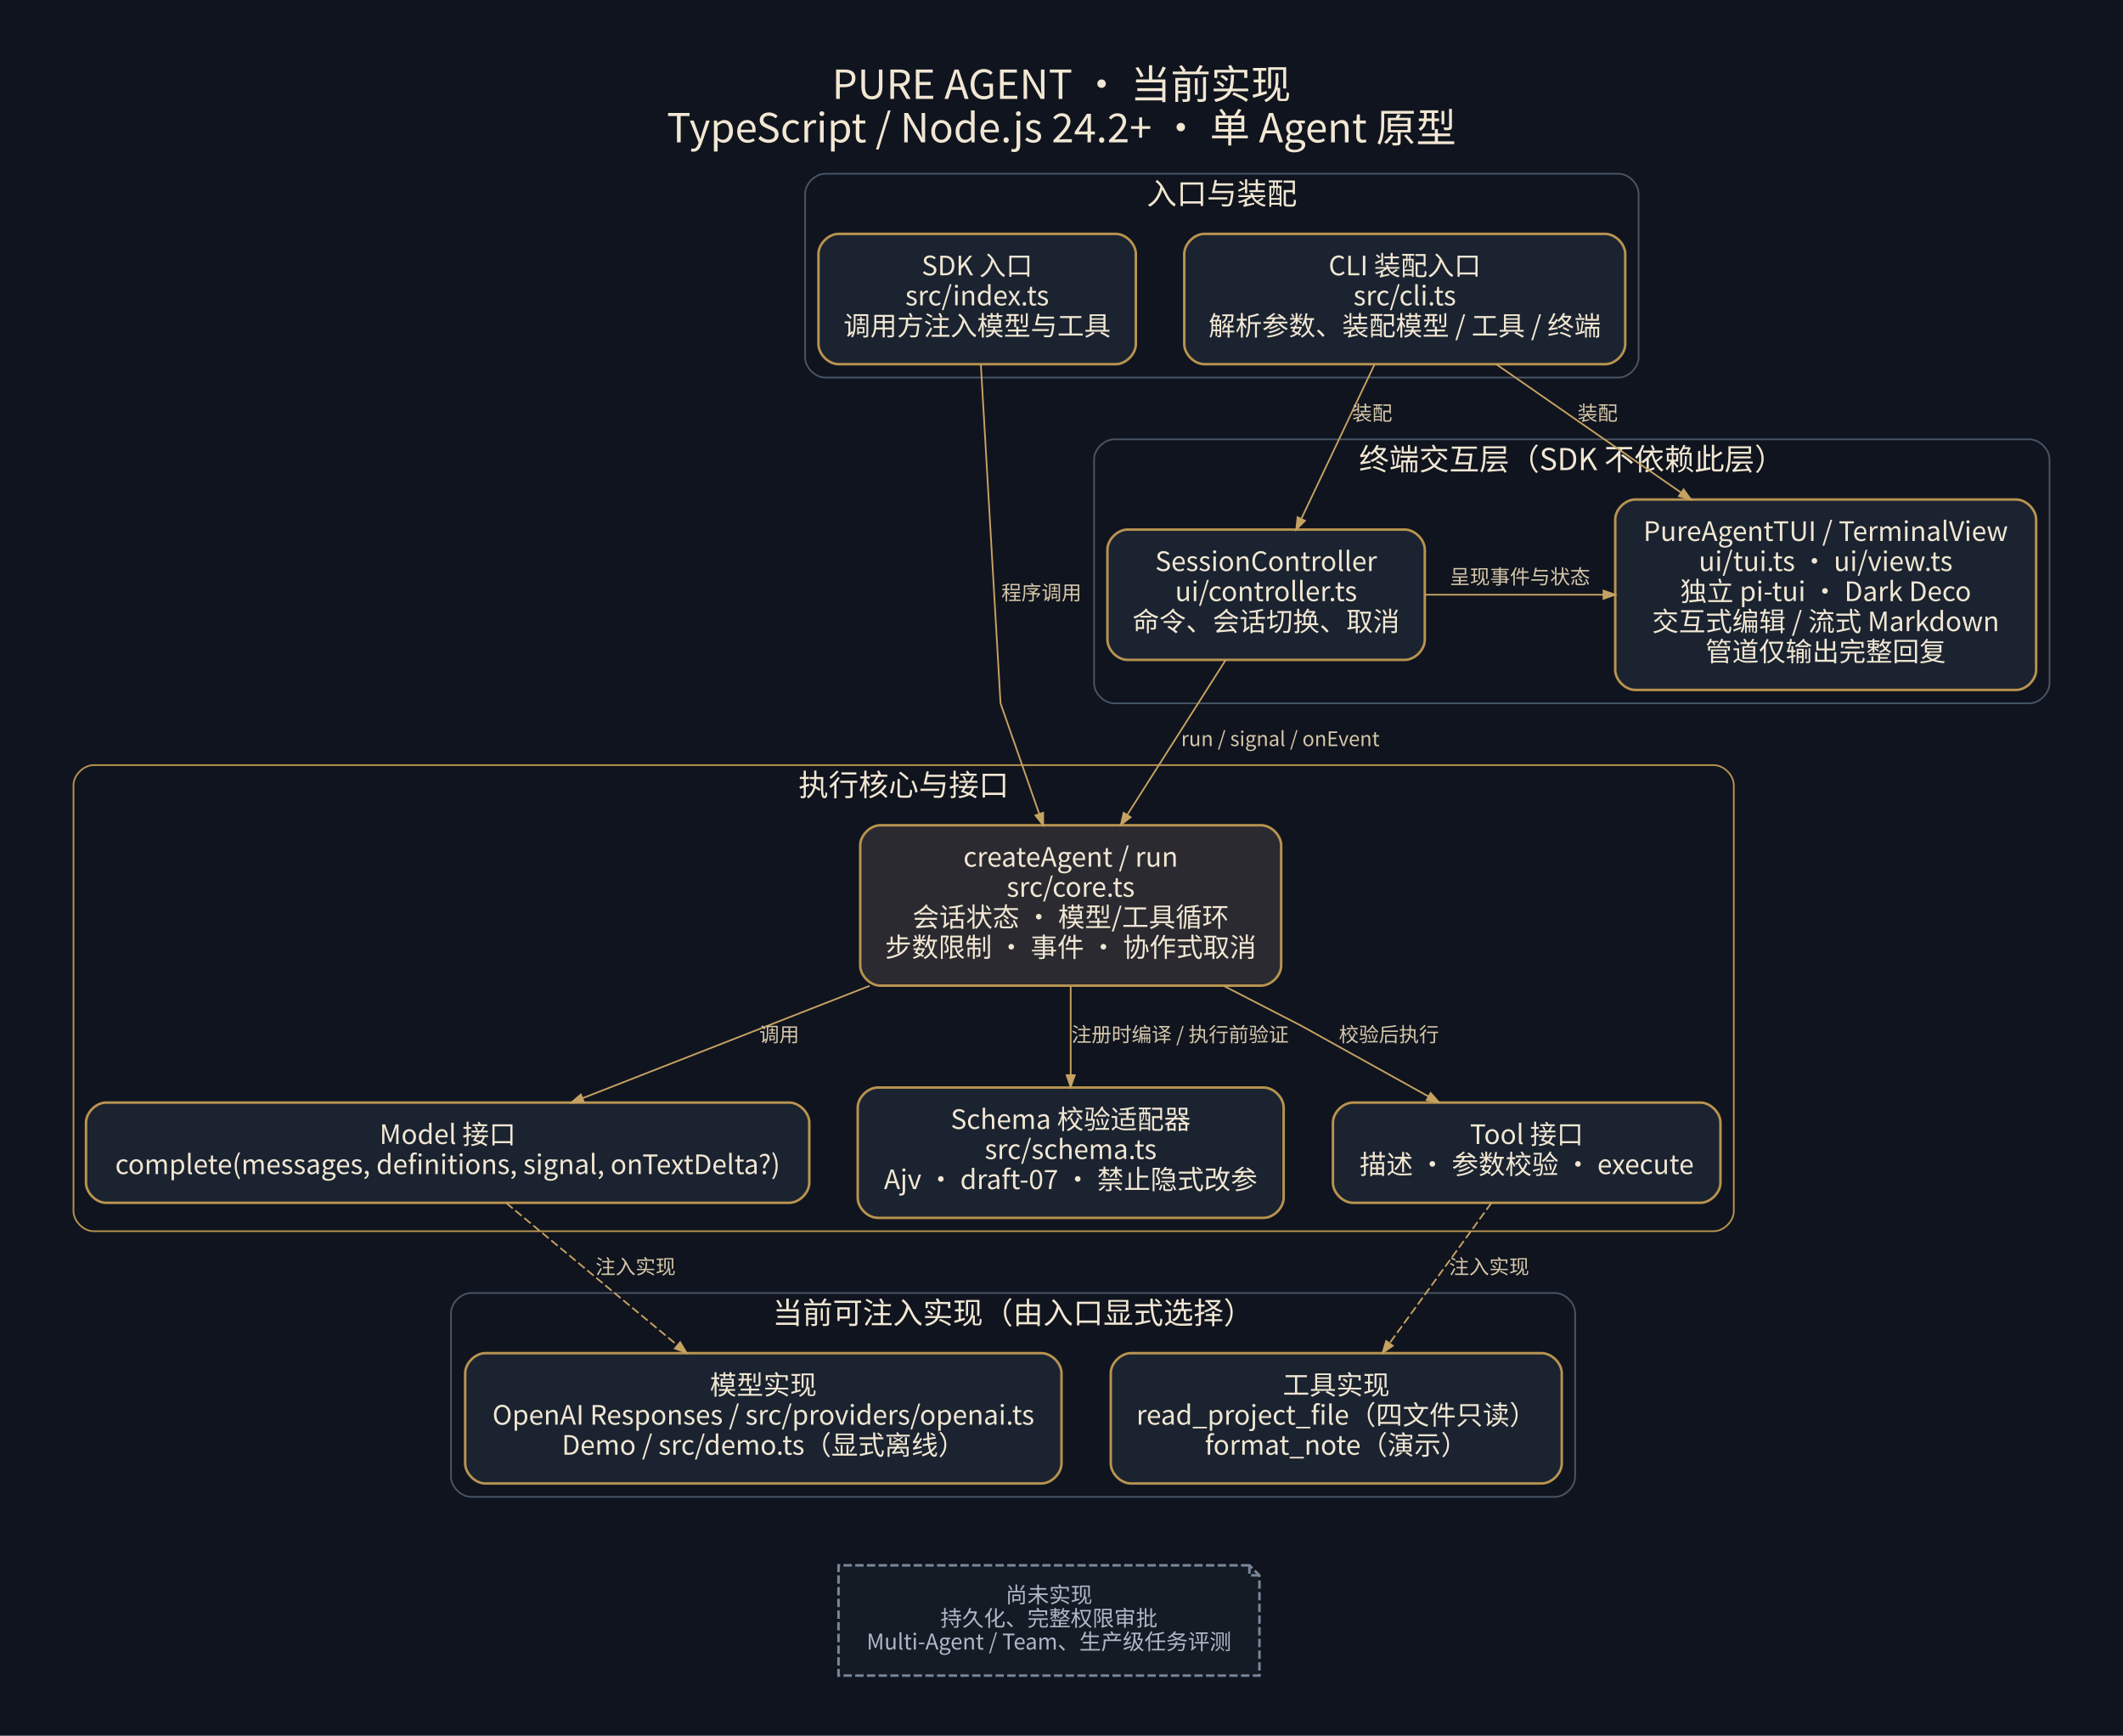
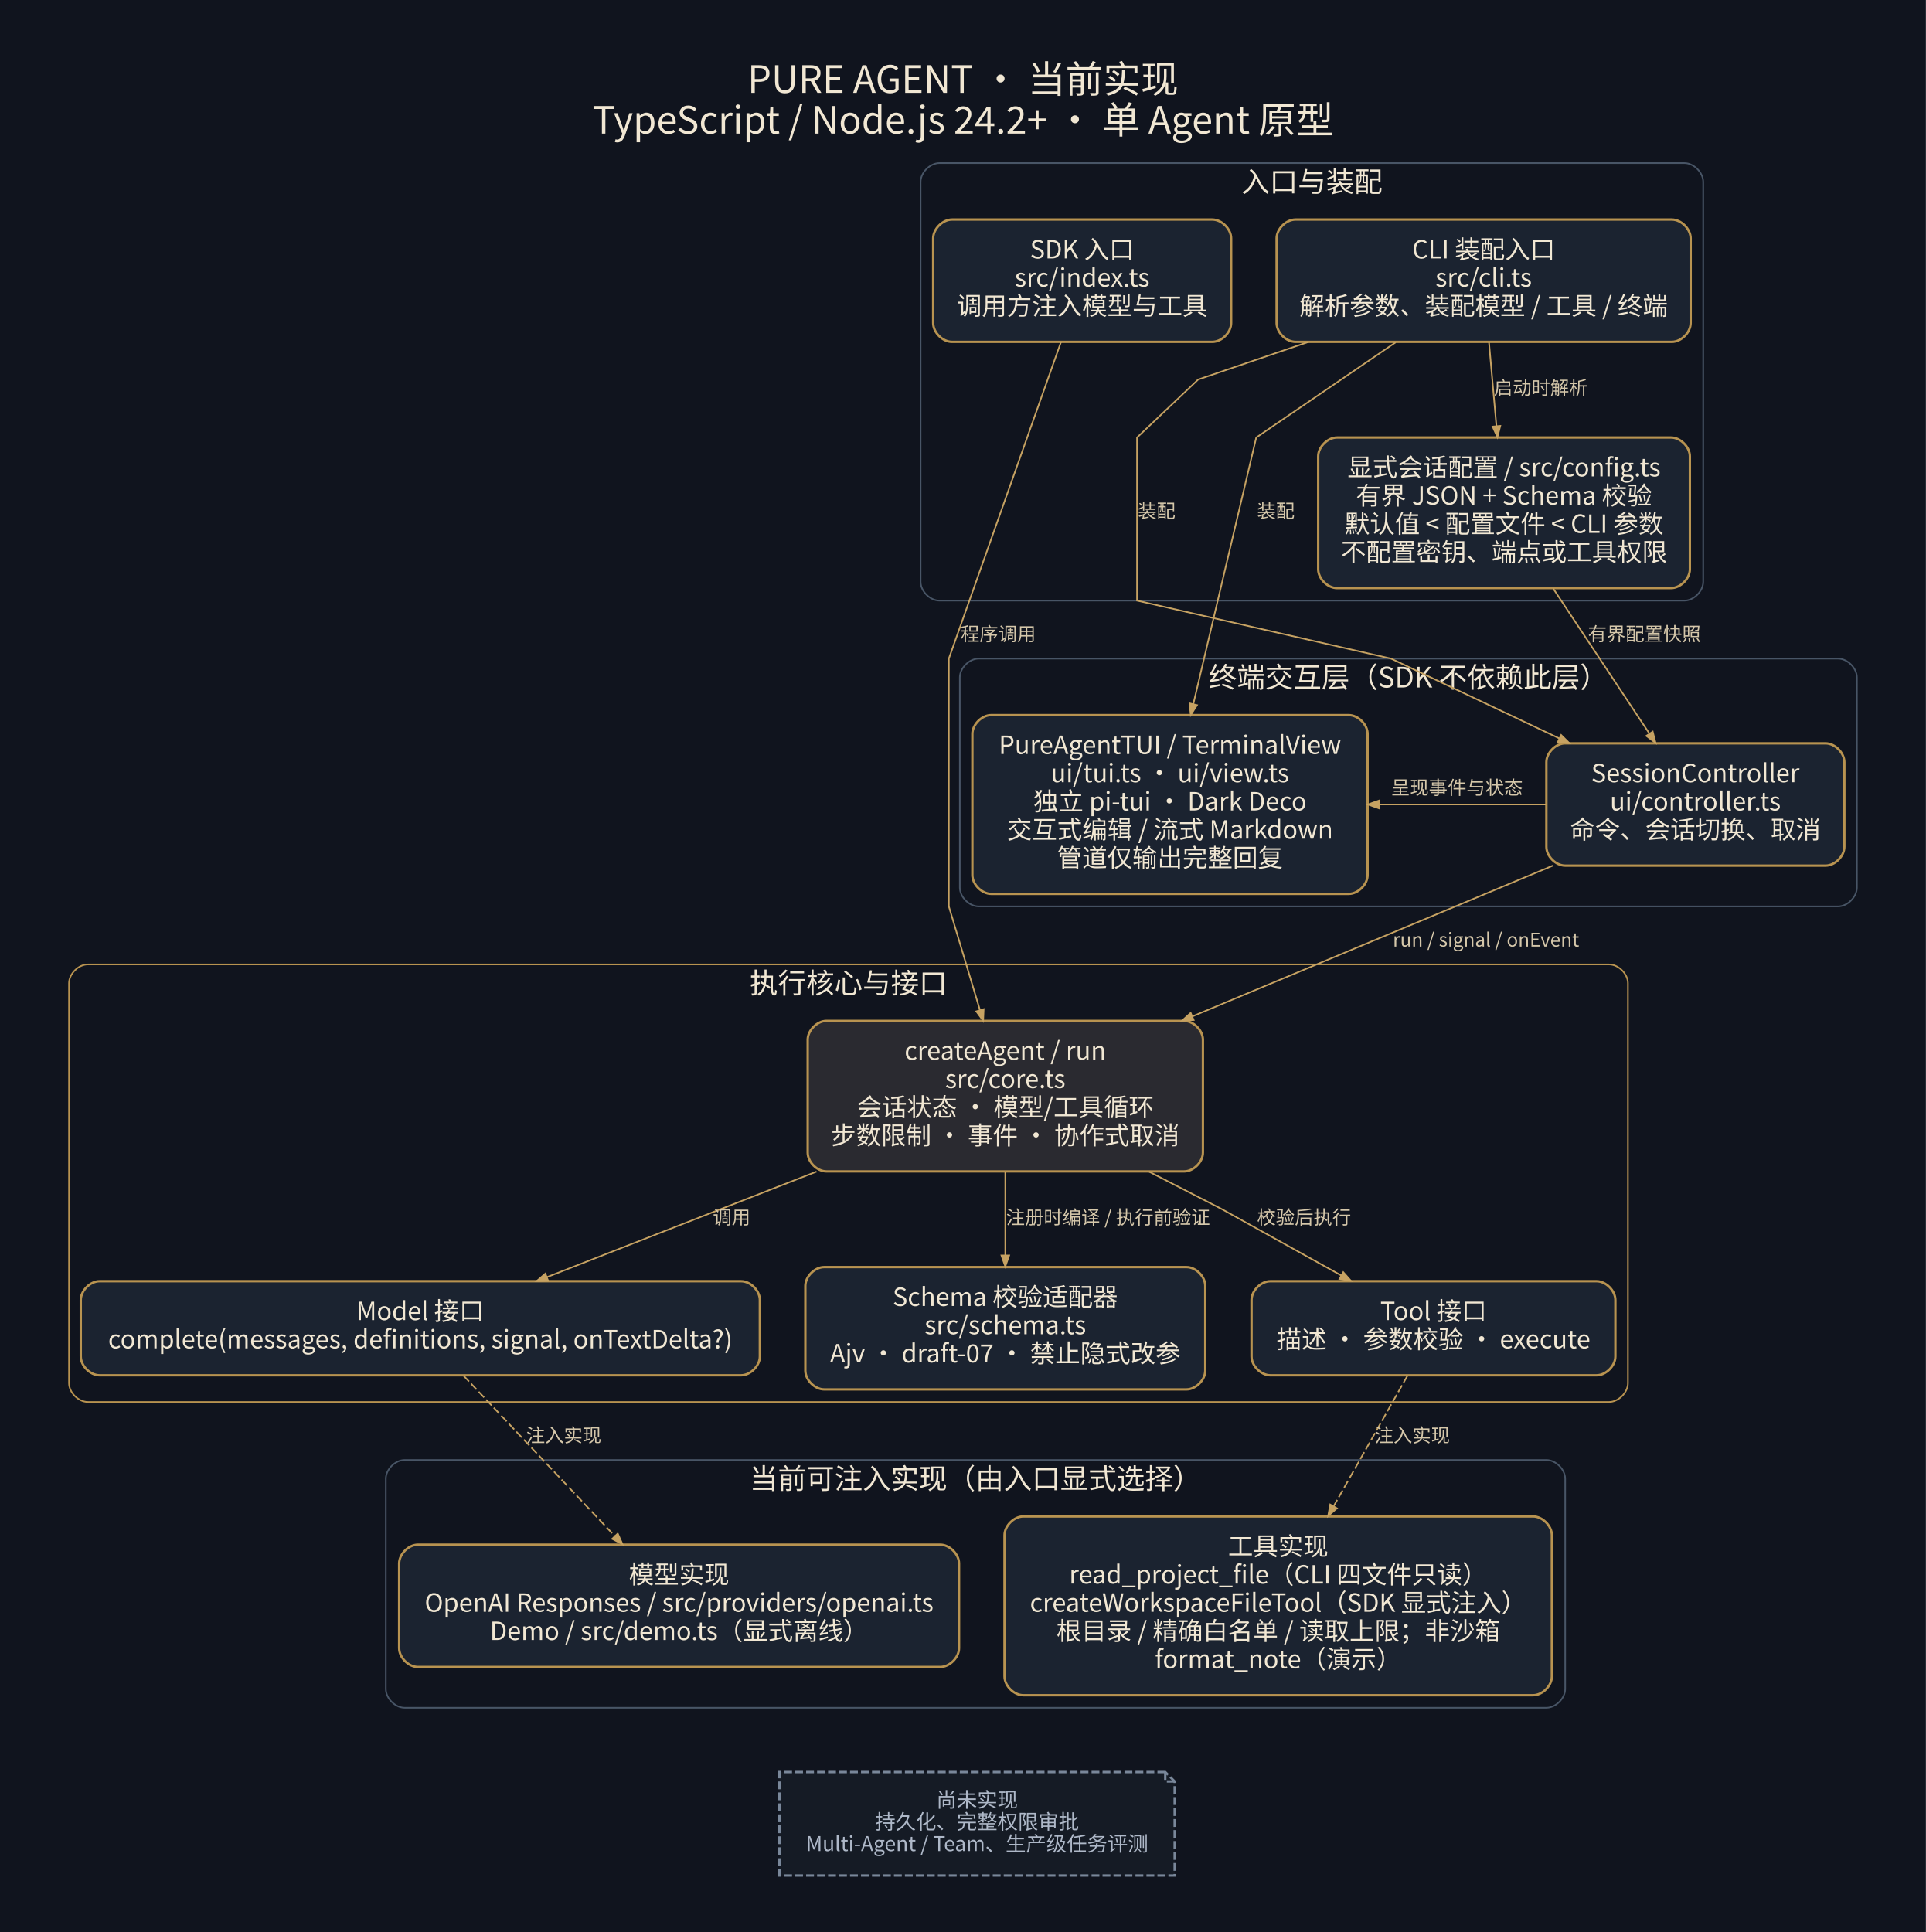
- <svg xmlns="http://www.w3.org/2000/svg" width="1271pt" height="1039pt" viewBox="0.00 0.00 1271.00 1039.00">
-   <g id="graph0" class="graph" transform="scale(1 1) rotate(0) translate(36 1003)">
-     <polygon fill="#10141e" stroke="transparent" points="-36,36 -36,-1003 1235,-1003 1235,36 -36,36" />
-     <text text-anchor="middle" x="599.5" y="-943.8" font-family="Noto Sans CJK SC" font-size="24.00" fill="#f1e7d3">PURE AGENT · 当前实现</text>
-     <text text-anchor="middle" x="599.5" y="-917.8" font-family="Noto Sans CJK SC" font-size="24.00" fill="#f1e7d3">TypeScript / Node.js 24.2+ · 单 Agent 原型</text>
+ <svg xmlns="http://www.w3.org/2000/svg" width="1228pt" height="1232pt" viewBox="0.00 0.00 1228.00 1232.00">
+   <g id="graph0" class="graph" transform="scale(1 1) rotate(0) translate(36 1196)">
+     <polygon fill="#10141e" stroke="transparent" points="-36,36 -36,-1196 1192,-1196 1192,36 -36,36" />
+     <text text-anchor="middle" x="578" y="-1136.8" font-family="Noto Sans CJK SC" font-size="24.00" fill="#f1e7d3">PURE AGENT · 当前实现</text>
+     <text text-anchor="middle" x="578" y="-1110.8" font-family="Noto Sans CJK SC" font-size="24.00" fill="#f1e7d3">TypeScript / Node.js 24.2+ · 单 Agent 原型</text>
    <g id="clust1" class="cluster">
-       <path fill="#10141e" stroke="#485566" d="M458,-777C458,-777 933,-777 933,-777 939,-777 945,-783 945,-789 945,-789 945,-887 945,-887 945,-893 939,-899 933,-899 933,-899 458,-899 458,-899 452,-899 446,-893 446,-887 446,-887 446,-789 446,-789 446,-783 452,-777 458,-777" />
-       <text text-anchor="middle" x="695.5" y="-880.6" font-family="Noto Sans CJK SC" font-size="18.00" fill="#f1e7d3">入口与装配</text>
+       <path fill="#10141e" stroke="#485566" d="M563,-813C563,-813 1038,-813 1038,-813 1044,-813 1050,-819 1050,-825 1050,-825 1050,-1080 1050,-1080 1050,-1086 1044,-1092 1038,-1092 1038,-1092 563,-1092 563,-1092 557,-1092 551,-1086 551,-1080 551,-1080 551,-825 551,-825 551,-819 557,-813 563,-813" />
+       <text text-anchor="middle" x="800.5" y="-1073.6" font-family="Noto Sans CJK SC" font-size="18.00" fill="#f1e7d3">入口与装配</text>
    </g>
    <g id="clust3" class="cluster">
-       <path fill="#10141e" stroke="#485566" d="M631,-582C631,-582 1179,-582 1179,-582 1185,-582 1191,-588 1191,-594 1191,-594 1191,-728 1191,-728 1191,-734 1185,-740 1179,-740 1179,-740 631,-740 631,-740 625,-740 619,-734 619,-728 619,-728 619,-594 619,-594 619,-588 625,-582 631,-582" />
-       <text text-anchor="middle" x="905" y="-721.6" font-family="Noto Sans CJK SC" font-size="18.00" fill="#f1e7d3">终端交互层（SDK 不依赖此层）</text>
+       <path fill="#10141e" stroke="#485566" d="M588,-618C588,-618 1136,-618 1136,-618 1142,-618 1148,-624 1148,-630 1148,-630 1148,-764 1148,-764 1148,-770 1142,-776 1136,-776 1136,-776 588,-776 588,-776 582,-776 576,-770 576,-764 576,-764 576,-630 576,-630 576,-624 582,-618 588,-618" />
+       <text text-anchor="middle" x="862" y="-757.6" font-family="Noto Sans CJK SC" font-size="18.00" fill="#f1e7d3">终端交互层（SDK 不依赖此层）</text>
    </g>
    <g id="clust5" class="cluster">
-       <path fill="#10141e" stroke="#b89350" d="M20,-266C20,-266 990,-266 990,-266 996,-266 1002,-272 1002,-278 1002,-278 1002,-533 1002,-533 1002,-539 996,-545 990,-545 990,-545 20,-545 20,-545 14,-545 8,-539 8,-533 8,-533 8,-278 8,-278 8,-272 14,-266 20,-266" />
-       <text text-anchor="middle" x="505" y="-526.6" font-family="Noto Sans CJK SC" font-size="18.00" fill="#f1e7d3">执行核心与接口</text>
+       <path fill="#10141e" stroke="#b89350" d="M20,-302C20,-302 990,-302 990,-302 996,-302 1002,-308 1002,-314 1002,-314 1002,-569 1002,-569 1002,-575 996,-581 990,-581 990,-581 20,-581 20,-581 14,-581 8,-575 8,-569 8,-569 8,-314 8,-314 8,-308 14,-302 20,-302" />
+       <text text-anchor="middle" x="505" y="-562.6" font-family="Noto Sans CJK SC" font-size="18.00" fill="#f1e7d3">执行核心与接口</text>
    </g>
    <g id="clust7" class="cluster">
-       <path fill="#10141e" stroke="#485566" d="M246,-107C246,-107 895,-107 895,-107 901,-107 907,-113 907,-119 907,-119 907,-217 907,-217 907,-223 901,-229 895,-229 895,-229 246,-229 246,-229 240,-229 234,-223 234,-217 234,-217 234,-119 234,-119 234,-113 240,-107 246,-107" />
-       <text text-anchor="middle" x="570.5" y="-210.6" font-family="Noto Sans CJK SC" font-size="18.00" fill="#f1e7d3">当前可注入实现（由入口显式选择）</text>
+       <path fill="#10141e" stroke="#485566" d="M222,-107C222,-107 950,-107 950,-107 956,-107 962,-113 962,-119 962,-119 962,-253 962,-253 962,-259 956,-265 950,-265 950,-265 222,-265 222,-265 216,-265 210,-259 210,-253 210,-253 210,-119 210,-119 210,-113 216,-107 222,-107" />
+       <text text-anchor="middle" x="586" y="-246.6" font-family="Noto Sans CJK SC" font-size="18.00" fill="#f1e7d3">当前可注入实现（由入口显式选择）</text>
    </g>
    <g id="node1" class="node">
-       <path fill="#1b2330" stroke="#b89350" stroke-width="1.5" d="M632,-863C632,-863 466,-863 466,-863 460,-863 454,-857 454,-851 454,-851 454,-797 454,-797 454,-791 460,-785 466,-785 466,-785 632,-785 632,-785 638,-785 644,-791 644,-797 644,-797 644,-851 644,-851 644,-857 638,-863 632,-863" />
-       <text text-anchor="middle" x="549" y="-838.2" font-family="Noto Sans CJK SC" font-size="16.00" fill="#f1e7d3">SDK 入口</text>
-       <text text-anchor="middle" x="549" y="-820.2" font-family="Noto Sans CJK SC" font-size="16.00" fill="#f1e7d3">src/index.ts</text>
-       <text text-anchor="middle" x="549" y="-802.2" font-family="Noto Sans CJK SC" font-size="16.00" fill="#f1e7d3">调用方注入模型与工具</text>
+       <path fill="#1b2330" stroke="#b89350" stroke-width="1.5" d="M737,-1056C737,-1056 571,-1056 571,-1056 565,-1056 559,-1050 559,-1044 559,-1044 559,-990 559,-990 559,-984 565,-978 571,-978 571,-978 737,-978 737,-978 743,-978 749,-984 749,-990 749,-990 749,-1044 749,-1044 749,-1050 743,-1056 737,-1056" />
+       <text text-anchor="middle" x="654" y="-1031.2" font-family="Noto Sans CJK SC" font-size="16.00" fill="#f1e7d3">SDK 入口</text>
+       <text text-anchor="middle" x="654" y="-1013.2" font-family="Noto Sans CJK SC" font-size="16.00" fill="#f1e7d3">src/index.ts</text>
+       <text text-anchor="middle" x="654" y="-995.2" font-family="Noto Sans CJK SC" font-size="16.00" fill="#f1e7d3">调用方注入模型与工具</text>
+     </g>
+     <g id="node6" class="node">
+       <path fill="#2a2a30" stroke="#b89350" stroke-width="1.5" d="M719,-545C719,-545 491,-545 491,-545 485,-545 479,-539 479,-533 479,-533 479,-461 479,-461 479,-455 485,-449 491,-449 491,-449 719,-449 719,-449 725,-449 731,-455 731,-461 731,-461 731,-533 731,-533 731,-539 725,-545 719,-545" />
+       <text text-anchor="middle" x="605" y="-520.2" font-family="Noto Sans CJK SC" font-size="16.00" fill="#f1e7d3">createAgent / run</text>
+       <text text-anchor="middle" x="605" y="-502.2" font-family="Noto Sans CJK SC" font-size="16.00" fill="#f1e7d3">src/core.ts</text>
+       <text text-anchor="middle" x="605" y="-484.2" font-family="Noto Sans CJK SC" font-size="16.00" fill="#f1e7d3">会话状态 · 模型/工具循环</text>
+       <text text-anchor="middle" x="605" y="-466.2" font-family="Noto Sans CJK SC" font-size="16.00" fill="#f1e7d3">步数限制 · 事件 · 协作式取消</text>
+     </g>
+     <g id="edge1" class="edge">
+       <path fill="none" stroke="#c6a262" d="M640.53,-977.97C616.56,-910.3 569,-776 569,-776 569,-776 569,-618 569,-618 569,-618 579.28,-583.75 588.85,-551.84" />
+       <polygon fill="#c6a262" stroke="#c6a262" points="591.21,-552.49 590.88,-545.08 586.52,-551.08 591.21,-552.49" />
+       <text text-anchor="middle" x="600.5" y="-787.4" font-family="Noto Sans CJK SC" font-size="12.00" fill="#d5c7aa">程序调用</text>
+     </g>
+     <g id="node2" class="node">
+       <path fill="#1b2330" stroke="#b89350" stroke-width="1.5" d="M1030,-1056C1030,-1056 790,-1056 790,-1056 784,-1056 778,-1050 778,-1044 778,-1044 778,-990 778,-990 778,-984 784,-978 790,-978 790,-978 1030,-978 1030,-978 1036,-978 1042,-984 1042,-990 1042,-990 1042,-1044 1042,-1044 1042,-1050 1036,-1056 1030,-1056" />
+       <text text-anchor="middle" x="910" y="-1031.2" font-family="Noto Sans CJK SC" font-size="16.00" fill="#f1e7d3">CLI 装配入口</text>
+       <text text-anchor="middle" x="910" y="-1013.2" font-family="Noto Sans CJK SC" font-size="16.00" fill="#f1e7d3">src/cli.ts</text>
+       <text text-anchor="middle" x="910" y="-995.2" font-family="Noto Sans CJK SC" font-size="16.00" fill="#f1e7d3">解析参数、装配模型 / 工具 / 终端</text>
+     </g>
+     <g id="node3" class="node">
+       <path fill="#1b2330" stroke="#b89350" stroke-width="1.5" d="M1029.5,-917C1029.5,-917 816.5,-917 816.5,-917 810.5,-917 804.5,-911 804.5,-905 804.5,-905 804.5,-833 804.5,-833 804.5,-827 810.5,-821 816.5,-821 816.5,-821 1029.5,-821 1029.5,-821 1035.5,-821 1041.5,-827 1041.5,-833 1041.5,-833 1041.5,-905 1041.5,-905 1041.5,-911 1035.5,-917 1029.5,-917" />
+       <text text-anchor="middle" x="923" y="-892.2" font-family="Noto Sans CJK SC" font-size="16.00" fill="#f1e7d3">显式会话配置 / src/config.ts</text>
+       <text text-anchor="middle" x="923" y="-874.2" font-family="Noto Sans CJK SC" font-size="16.00" fill="#f1e7d3">有界 JSON + Schema 校验</text>
+       <text text-anchor="middle" x="923" y="-856.2" font-family="Noto Sans CJK SC" font-size="16.00" fill="#f1e7d3">默认值 &lt; 配置文件 &lt; CLI 参数</text>
+       <text text-anchor="middle" x="923" y="-838.2" font-family="Noto Sans CJK SC" font-size="16.00" fill="#f1e7d3">不配置密钥、端点或工具权限</text>
+     </g>
+     <g id="edge2" class="edge">
+       <path fill="none" stroke="#c6a262" d="M913.42,-977.64C914.87,-961.31 916.59,-941.96 918.17,-924.2" />
+       <polygon fill="#c6a262" stroke="#c6a262" points="920.61,-924.42 918.79,-917.23 915.73,-923.98 920.61,-924.42" />
+       <text text-anchor="middle" x="946.5" y="-944.4" font-family="Noto Sans CJK SC" font-size="12.00" fill="#d5c7aa">启动时解析</text>
+     </g>
+     <g id="node4" class="node">
+       <path fill="#1b2330" stroke="#b89350" stroke-width="1.5" d="M1128,-722C1128,-722 962,-722 962,-722 956,-722 950,-716 950,-710 950,-710 950,-656 950,-656 950,-650 956,-644 962,-644 962,-644 1128,-644 1128,-644 1134,-644 1140,-650 1140,-656 1140,-656 1140,-710 1140,-710 1140,-716 1134,-722 1128,-722" />
+       <text text-anchor="middle" x="1045" y="-697.2" font-family="Noto Sans CJK SC" font-size="16.00" fill="#f1e7d3">SessionController</text>
+       <text text-anchor="middle" x="1045" y="-679.2" font-family="Noto Sans CJK SC" font-size="16.00" fill="#f1e7d3">ui/controller.ts</text>
+       <text text-anchor="middle" x="1045" y="-661.2" font-family="Noto Sans CJK SC" font-size="16.00" fill="#f1e7d3">命令、会话切换、取消</text>
+     </g>
+     <g id="edge4" class="edge">
+       <path fill="none" stroke="#c6a262" d="M798.37,-977.97C760.69,-965.14 728,-954 728,-954 728,-954 689,-917 689,-917 689,-917 689,-813 689,-813 689,-813 851,-776 851,-776 851,-776 906.47,-749.69 958.09,-725.21" />
+       <polygon fill="#c6a262" stroke="#c6a262" points="959.42,-727.3 964.69,-722.08 957.32,-722.87 959.42,-727.3" />
+       <text text-anchor="middle" x="701.5" y="-865.9" font-family="Noto Sans CJK SC" font-size="12.00" fill="#d5c7aa">装配</text>
    </g>
    <g id="node5" class="node">
-       <path fill="#2a2a30" stroke="#b89350" stroke-width="1.5" d="M719,-509C719,-509 491,-509 491,-509 485,-509 479,-503 479,-497 479,-497 479,-425 479,-425 479,-419 485,-413 491,-413 491,-413 719,-413 719,-413 725,-413 731,-419 731,-425 731,-425 731,-497 731,-497 731,-503 725,-509 719,-509" />
-       <text text-anchor="middle" x="605" y="-484.2" font-family="Noto Sans CJK SC" font-size="16.00" fill="#f1e7d3">createAgent / run</text>
-       <text text-anchor="middle" x="605" y="-466.2" font-family="Noto Sans CJK SC" font-size="16.00" fill="#f1e7d3">src/core.ts</text>
-       <text text-anchor="middle" x="605" y="-448.2" font-family="Noto Sans CJK SC" font-size="16.00" fill="#f1e7d3">会话状态 · 模型/工具循环</text>
-       <text text-anchor="middle" x="605" y="-430.2" font-family="Noto Sans CJK SC" font-size="16.00" fill="#f1e7d3">步数限制 · 事件 · 协作式取消</text>
+       <path fill="#1b2330" stroke="#b89350" stroke-width="1.5" d="M824,-740C824,-740 596,-740 596,-740 590,-740 584,-734 584,-728 584,-728 584,-638 584,-638 584,-632 590,-626 596,-626 596,-626 824,-626 824,-626 830,-626 836,-632 836,-638 836,-638 836,-728 836,-728 836,-734 830,-740 824,-740" />
+       <text text-anchor="middle" x="710" y="-715.2" font-family="Noto Sans CJK SC" font-size="16.00" fill="#f1e7d3">PureAgentTUI / TerminalView</text>
+       <text text-anchor="middle" x="710" y="-697.2" font-family="Noto Sans CJK SC" font-size="16.00" fill="#f1e7d3">ui/tui.ts · ui/view.ts</text>
+       <text text-anchor="middle" x="710" y="-679.2" font-family="Noto Sans CJK SC" font-size="16.00" fill="#f1e7d3">独立 pi-tui · Dark Deco</text>
+       <text text-anchor="middle" x="710" y="-661.2" font-family="Noto Sans CJK SC" font-size="16.00" fill="#f1e7d3">交互式编辑 / 流式 Markdown</text>
+       <text text-anchor="middle" x="710" y="-643.2" font-family="Noto Sans CJK SC" font-size="16.00" fill="#f1e7d3">管道仅输出完整回复</text>
    </g>
-     <g id="edge1" class="edge">
-       <path fill="none" stroke="#c6a262" d="M551.22,-784.81C555.17,-716.86 563,-582 563,-582 563,-582 574.99,-547.75 586.16,-515.84" />
-       <polygon fill="#c6a262" stroke="#c6a262" points="588.52,-516.5 588.52,-509.08 583.9,-514.88 588.52,-516.5" />
-       <text text-anchor="middle" x="587.5" y="-643.9" font-family="Noto Sans CJK SC" font-size="12.00" fill="#d5c7aa">程序调用</text>
-     </g>
-     <g id="node2" class="node">
-       <path fill="#1b2330" stroke="#b89350" stroke-width="1.5" d="M925,-863C925,-863 685,-863 685,-863 679,-863 673,-857 673,-851 673,-851 673,-797 673,-797 673,-791 679,-785 685,-785 685,-785 925,-785 925,-785 931,-785 937,-791 937,-797 937,-797 937,-851 937,-851 937,-857 931,-863 925,-863" />
-       <text text-anchor="middle" x="805" y="-838.2" font-family="Noto Sans CJK SC" font-size="16.00" fill="#f1e7d3">CLI 装配入口</text>
-       <text text-anchor="middle" x="805" y="-820.2" font-family="Noto Sans CJK SC" font-size="16.00" fill="#f1e7d3">src/cli.ts</text>
-       <text text-anchor="middle" x="805" y="-802.2" font-family="Noto Sans CJK SC" font-size="16.00" fill="#f1e7d3">解析参数、装配模型 / 工具 / 终端</text>
-     </g>
-     <g id="node3" class="node">
-       <path fill="#1b2330" stroke="#b89350" stroke-width="1.5" d="M805,-686C805,-686 639,-686 639,-686 633,-686 627,-680 627,-674 627,-674 627,-620 627,-620 627,-614 633,-608 639,-608 639,-608 805,-608 805,-608 811,-608 817,-614 817,-620 817,-620 817,-674 817,-674 817,-680 811,-686 805,-686" />
-       <text text-anchor="middle" x="722" y="-661.2" font-family="Noto Sans CJK SC" font-size="16.00" fill="#f1e7d3">SessionController</text>
-       <text text-anchor="middle" x="722" y="-643.2" font-family="Noto Sans CJK SC" font-size="16.00" fill="#f1e7d3">ui/controller.ts</text>
-       <text text-anchor="middle" x="722" y="-625.2" font-family="Noto Sans CJK SC" font-size="16.00" fill="#f1e7d3">命令、会话切换、取消</text>
-     </g>
-     <g id="edge2" class="edge">
-       <path fill="none" stroke="#c6a262" d="M786.79,-784.6C773.93,-757.49 756.67,-721.09 743.19,-692.68" />
-       <polygon fill="#c6a262" stroke="#c6a262" points="745.24,-691.29 740.03,-686.01 740.82,-693.39 745.24,-691.29" />
-       <text text-anchor="middle" x="785.5" y="-751.4" font-family="Noto Sans CJK SC" font-size="12.00" fill="#d5c7aa">装配</text>
-     </g>
-     <g id="node4" class="node">
-       <path fill="#1b2330" stroke="#b89350" stroke-width="1.5" d="M1171,-704C1171,-704 943,-704 943,-704 937,-704 931,-698 931,-692 931,-692 931,-602 931,-602 931,-596 937,-590 943,-590 943,-590 1171,-590 1171,-590 1177,-590 1183,-596 1183,-602 1183,-602 1183,-692 1183,-692 1183,-698 1177,-704 1171,-704" />
-       <text text-anchor="middle" x="1057" y="-679.2" font-family="Noto Sans CJK SC" font-size="16.00" fill="#f1e7d3">PureAgentTUI / TerminalView</text>
-       <text text-anchor="middle" x="1057" y="-661.2" font-family="Noto Sans CJK SC" font-size="16.00" fill="#f1e7d3">ui/tui.ts · ui/view.ts</text>
-       <text text-anchor="middle" x="1057" y="-643.2" font-family="Noto Sans CJK SC" font-size="16.00" fill="#f1e7d3">独立 pi-tui · Dark Deco</text>
-       <text text-anchor="middle" x="1057" y="-625.2" font-family="Noto Sans CJK SC" font-size="16.00" fill="#f1e7d3">交互式编辑 / 流式 Markdown</text>
-       <text text-anchor="middle" x="1057" y="-607.2" font-family="Noto Sans CJK SC" font-size="16.00" fill="#f1e7d3">管道仅输出完整回复</text>
+     <g id="edge5" class="edge">
+       <path fill="none" stroke="#c6a262" d="M853.94,-977.72C813.14,-949.87 765,-917 765,-917 765,-917 741.18,-816.1 724.89,-747.1" />
+       <polygon fill="#c6a262" stroke="#c6a262" points="727.24,-746.36 723.24,-740.11 722.47,-747.48 727.24,-746.36" />
+       <text text-anchor="middle" x="777.5" y="-865.9" font-family="Noto Sans CJK SC" font-size="12.00" fill="#d5c7aa">装配</text>
    </g>
    <g id="edge3" class="edge">
-       <path fill="none" stroke="#c6a262" d="M859.99,-784.81C892.3,-762.38 933.85,-733.52 970.46,-708.1" />
-       <polygon fill="#c6a262" stroke="#c6a262" points="971.93,-710.06 976.29,-704.05 969.14,-706.03 971.93,-710.06" />
-       <text text-anchor="middle" x="920.5" y="-751.4" font-family="Noto Sans CJK SC" font-size="12.00" fill="#d5c7aa">装配</text>
+       <path fill="none" stroke="#c6a262" d="M954.42,-820.62C973.26,-792.2 997.06,-756.3 1015.54,-728.43" />
+       <polygon fill="#c6a262" stroke="#c6a262" points="1017.81,-729.44 1019.63,-722.26 1013.72,-726.74 1017.81,-729.44" />
+       <text text-anchor="middle" x="1012.5" y="-787.4" font-family="Noto Sans CJK SC" font-size="12.00" fill="#d5c7aa">有界配置快照</text>
    </g>
-     <g id="edge5" class="edge">
-       <path fill="none" stroke="#c6a262" d="M817.1,-647C850.29,-647 888.17,-647 923.87,-647" />
-       <polygon fill="#c6a262" stroke="#c6a262" points="923.98,-649.45 930.98,-647 923.98,-644.55 923.98,-649.45" />
-       <text text-anchor="middle" x="874" y="-653.4" font-family="Noto Sans CJK SC" font-size="12.00" fill="#d5c7aa">呈现事件与状态</text>
-     </g>
-     <g id="edge4" class="edge">
-       <path fill="none" stroke="#c6a262" d="M697.76,-607.88C680.76,-581.14 657.81,-545.05 638.99,-515.45" />
-       <polygon fill="#c6a262" stroke="#c6a262" points="640.86,-513.83 635.04,-509.24 636.72,-516.46 640.86,-513.83" />
-       <text text-anchor="middle" x="730.5" y="-556.4" font-family="Noto Sans CJK SC" font-size="12.00" fill="#d5c7aa">run / signal / onEvent</text>
-     </g>
-     <g id="node6" class="node">
-       <path fill="#1b2330" stroke="#b89350" stroke-width="1.5" d="M436.5,-343C436.5,-343 27.5,-343 27.5,-343 21.5,-343 15.5,-337 15.5,-331 15.5,-331 15.5,-295 15.5,-295 15.5,-289 21.5,-283 27.5,-283 27.5,-283 436.5,-283 436.5,-283 442.5,-283 448.5,-289 448.5,-295 448.5,-295 448.5,-331 448.5,-331 448.5,-337 442.5,-343 436.5,-343" />
-       <text text-anchor="middle" x="232" y="-318.2" font-family="Noto Sans CJK SC" font-size="16.00" fill="#f1e7d3">Model 接口</text>
-       <text text-anchor="middle" x="232" y="-300.2" font-family="Noto Sans CJK SC" font-size="16.00" fill="#f1e7d3">complete(messages, definitions, signal, onTextDelta?)</text>
+     <g id="edge7" class="edge">
+       <path fill="none" stroke="#c6a262" d="M949.76,-683C916.65,-683 878.88,-683 843.26,-683" />
+       <polygon fill="#c6a262" stroke="#c6a262" points="843.17,-680.55 836.17,-683 843.17,-685.45 843.17,-680.55" />
+       <text text-anchor="middle" x="893" y="-689.4" font-family="Noto Sans CJK SC" font-size="12.00" fill="#d5c7aa">呈现事件与状态</text>
    </g>
    <g id="edge6" class="edge">
-       <path fill="none" stroke="#c6a262" d="M484.67,-412.9C428.43,-390.89 362.97,-365.27 312.77,-345.62" />
-       <polygon fill="#c6a262" stroke="#c6a262" points="313.52,-343.28 306.11,-343.01 311.73,-347.84 313.52,-343.28" />
-       <text text-anchor="middle" x="430.5" y="-379.4" font-family="Noto Sans CJK SC" font-size="12.00" fill="#d5c7aa">调用</text>
+       <path fill="none" stroke="#c6a262" d="M954.1,-643.99C887.53,-616.15 796.57,-578.11 724.19,-547.84" />
+       <polygon fill="#c6a262" stroke="#c6a262" points="725.09,-545.56 717.68,-545.12 723.2,-550.08 725.09,-545.56" />
+       <text text-anchor="middle" x="911.5" y="-592.4" font-family="Noto Sans CJK SC" font-size="12.00" fill="#d5c7aa">run / signal / onEvent</text>
    </g>
    <g id="node7" class="node">
-       <path fill="#1b2330" stroke="#b89350" stroke-width="1.5" d="M720.5,-352C720.5,-352 489.5,-352 489.5,-352 483.5,-352 477.5,-346 477.5,-340 477.5,-340 477.5,-286 477.5,-286 477.5,-280 483.5,-274 489.5,-274 489.5,-274 720.5,-274 720.5,-274 726.5,-274 732.5,-280 732.5,-286 732.5,-286 732.5,-340 732.5,-340 732.5,-346 726.5,-352 720.5,-352" />
-       <text text-anchor="middle" x="605" y="-327.2" font-family="Noto Sans CJK SC" font-size="16.00" fill="#f1e7d3">Schema 校验适配器</text>
-       <text text-anchor="middle" x="605" y="-309.2" font-family="Noto Sans CJK SC" font-size="16.00" fill="#f1e7d3">src/schema.ts</text>
-       <text text-anchor="middle" x="605" y="-291.2" font-family="Noto Sans CJK SC" font-size="16.00" fill="#f1e7d3">Ajv · draft-07 · 禁止隐式改参</text>
+       <path fill="#1b2330" stroke="#b89350" stroke-width="1.5" d="M436.5,-379C436.5,-379 27.5,-379 27.5,-379 21.5,-379 15.5,-373 15.5,-367 15.5,-367 15.5,-331 15.5,-331 15.5,-325 21.5,-319 27.5,-319 27.5,-319 436.5,-319 436.5,-319 442.5,-319 448.5,-325 448.5,-331 448.5,-331 448.5,-367 448.5,-367 448.5,-373 442.5,-379 436.5,-379" />
+       <text text-anchor="middle" x="232" y="-354.2" font-family="Noto Sans CJK SC" font-size="16.00" fill="#f1e7d3">Model 接口</text>
+       <text text-anchor="middle" x="232" y="-336.2" font-family="Noto Sans CJK SC" font-size="16.00" fill="#f1e7d3">complete(messages, definitions, signal, onTextDelta?)</text>
    </g>
    <g id="edge8" class="edge">
-       <path fill="none" stroke="#c6a262" d="M605,-412.6C605,-395.55 605,-376.37 605,-359.49" />
-       <polygon fill="#c6a262" stroke="#c6a262" points="607.45,-359.41 605,-352.41 602.55,-359.41 607.45,-359.41" />
-       <text text-anchor="middle" x="670.5" y="-379.4" font-family="Noto Sans CJK SC" font-size="12.00" fill="#d5c7aa">注册时编译 / 执行前验证</text>
+       <path fill="none" stroke="#c6a262" d="M484.67,-448.9C428.43,-426.89 362.97,-401.27 312.77,-381.62" />
+       <polygon fill="#c6a262" stroke="#c6a262" points="313.52,-379.28 306.11,-379.01 311.73,-383.84 313.52,-379.28" />
+       <text text-anchor="middle" x="430.5" y="-415.4" font-family="Noto Sans CJK SC" font-size="12.00" fill="#d5c7aa">调用</text>
    </g>
    <g id="node8" class="node">
-       <path fill="#1b2330" stroke="#b89350" stroke-width="1.5" d="M982,-343C982,-343 774,-343 774,-343 768,-343 762,-337 762,-331 762,-331 762,-295 762,-295 762,-289 768,-283 774,-283 774,-283 982,-283 982,-283 988,-283 994,-289 994,-295 994,-295 994,-331 994,-331 994,-337 988,-343 982,-343" />
-       <text text-anchor="middle" x="878" y="-318.2" font-family="Noto Sans CJK SC" font-size="16.00" fill="#f1e7d3">Tool 接口</text>
-       <text text-anchor="middle" x="878" y="-300.2" font-family="Noto Sans CJK SC" font-size="16.00" fill="#f1e7d3">描述 · 参数校验 · execute</text>
+       <path fill="#1b2330" stroke="#b89350" stroke-width="1.5" d="M720.5,-388C720.5,-388 489.5,-388 489.5,-388 483.5,-388 477.5,-382 477.5,-376 477.5,-376 477.5,-322 477.5,-322 477.5,-316 483.5,-310 489.5,-310 489.5,-310 720.5,-310 720.5,-310 726.5,-310 732.5,-316 732.5,-322 732.5,-322 732.5,-376 732.5,-376 732.5,-382 726.5,-388 720.5,-388" />
+       <text text-anchor="middle" x="605" y="-363.2" font-family="Noto Sans CJK SC" font-size="16.00" fill="#f1e7d3">Schema 校验适配器</text>
+       <text text-anchor="middle" x="605" y="-345.2" font-family="Noto Sans CJK SC" font-size="16.00" fill="#f1e7d3">src/schema.ts</text>
+       <text text-anchor="middle" x="605" y="-327.2" font-family="Noto Sans CJK SC" font-size="16.00" fill="#f1e7d3">Ajv · draft-07 · 禁止隐式改参</text>
    </g>
-     <g id="edge7" class="edge">
-       <path fill="none" stroke="#c6a262" d="M696.66,-412.84C722.15,-399.73 743,-389 743,-389 743,-389 782.78,-366.9 819.15,-346.69" />
-       <polygon fill="#c6a262" stroke="#c6a262" points="820.49,-348.75 825.42,-343.21 818.11,-344.47 820.49,-348.75" />
-       <text text-anchor="middle" x="795.5" y="-379.4" font-family="Noto Sans CJK SC" font-size="12.00" fill="#d5c7aa">校验后执行</text>
+     <g id="edge10" class="edge">
+       <path fill="none" stroke="#c6a262" d="M605,-448.6C605,-431.55 605,-412.37 605,-395.49" />
+       <polygon fill="#c6a262" stroke="#c6a262" points="607.45,-395.41 605,-388.41 602.55,-395.41 607.45,-395.41" />
+       <text text-anchor="middle" x="670.5" y="-415.4" font-family="Noto Sans CJK SC" font-size="12.00" fill="#d5c7aa">注册时编译 / 执行前验证</text>
    </g>
    <g id="node9" class="node">
-       <path fill="#1b2330" stroke="#b89350" stroke-width="1.5" d="M587.5,-193C587.5,-193 254.5,-193 254.5,-193 248.5,-193 242.5,-187 242.5,-181 242.5,-181 242.5,-127 242.5,-127 242.5,-121 248.5,-115 254.5,-115 254.5,-115 587.5,-115 587.5,-115 593.5,-115 599.5,-121 599.5,-127 599.5,-127 599.5,-181 599.5,-181 599.5,-187 593.5,-193 587.5,-193" />
-       <text text-anchor="middle" x="421" y="-168.2" font-family="Noto Sans CJK SC" font-size="16.00" fill="#f1e7d3">模型实现</text>
-       <text text-anchor="middle" x="421" y="-150.2" font-family="Noto Sans CJK SC" font-size="16.00" fill="#f1e7d3">OpenAI Responses / src/providers/openai.ts</text>
-       <text text-anchor="middle" x="421" y="-132.2" font-family="Noto Sans CJK SC" font-size="16.00" fill="#f1e7d3">Demo / src/demo.ts（显式离线）</text>
+       <path fill="#1b2330" stroke="#b89350" stroke-width="1.5" d="M982,-379C982,-379 774,-379 774,-379 768,-379 762,-373 762,-367 762,-367 762,-331 762,-331 762,-325 768,-319 774,-319 774,-319 982,-319 982,-319 988,-319 994,-325 994,-331 994,-331 994,-367 994,-367 994,-373 988,-379 982,-379" />
+       <text text-anchor="middle" x="878" y="-354.2" font-family="Noto Sans CJK SC" font-size="16.00" fill="#f1e7d3">Tool 接口</text>
+       <text text-anchor="middle" x="878" y="-336.2" font-family="Noto Sans CJK SC" font-size="16.00" fill="#f1e7d3">描述 · 参数校验 · execute</text>
    </g>
    <g id="edge9" class="edge">
-       <path fill="none" stroke="#c6a262" stroke-dasharray="5,2" d="M267.11,-282.84C295.87,-258.95 336.97,-224.8 369.46,-197.81" />
-       <polygon fill="#c6a262" stroke="#c6a262" points="371.19,-199.56 375.01,-193.2 368.06,-195.79 371.19,-199.56" />
-       <text text-anchor="middle" x="344.5" y="-240.4" font-family="Noto Sans CJK SC" font-size="12.00" fill="#d5c7aa">注入实现</text>
+       <path fill="none" stroke="#c6a262" d="M696.66,-448.84C722.15,-435.73 743,-425 743,-425 743,-425 782.78,-402.9 819.15,-382.69" />
+       <polygon fill="#c6a262" stroke="#c6a262" points="820.49,-384.75 825.42,-379.21 818.11,-380.47 820.49,-384.75" />
+       <text text-anchor="middle" x="795.5" y="-415.4" font-family="Noto Sans CJK SC" font-size="12.00" fill="#d5c7aa">校验后执行</text>
    </g>
    <g id="node10" class="node">
-       <path fill="#1b2330" stroke="#b89350" stroke-width="1.5" d="M887,-193C887,-193 641,-193 641,-193 635,-193 629,-187 629,-181 629,-181 629,-127 629,-127 629,-121 635,-115 641,-115 641,-115 887,-115 887,-115 893,-115 899,-121 899,-127 899,-127 899,-181 899,-181 899,-187 893,-193 887,-193" />
-       <text text-anchor="middle" x="764" y="-168.2" font-family="Noto Sans CJK SC" font-size="16.00" fill="#f1e7d3">工具实现</text>
-       <text text-anchor="middle" x="764" y="-150.2" font-family="Noto Sans CJK SC" font-size="16.00" fill="#f1e7d3">read_project_file（四文件只读）</text>
-       <text text-anchor="middle" x="764" y="-132.2" font-family="Noto Sans CJK SC" font-size="16.00" fill="#f1e7d3">format_note（演示）</text>
+       <path fill="#1b2330" stroke="#b89350" stroke-width="1.5" d="M563.5,-211C563.5,-211 230.5,-211 230.5,-211 224.5,-211 218.5,-205 218.5,-199 218.5,-199 218.5,-145 218.5,-145 218.5,-139 224.5,-133 230.5,-133 230.5,-133 563.5,-133 563.5,-133 569.5,-133 575.5,-139 575.5,-145 575.5,-145 575.5,-199 575.5,-199 575.5,-205 569.5,-211 563.5,-211" />
+       <text text-anchor="middle" x="397" y="-186.2" font-family="Noto Sans CJK SC" font-size="16.00" fill="#f1e7d3">模型实现</text>
+       <text text-anchor="middle" x="397" y="-168.2" font-family="Noto Sans CJK SC" font-size="16.00" fill="#f1e7d3">OpenAI Responses / src/providers/openai.ts</text>
+       <text text-anchor="middle" x="397" y="-150.2" font-family="Noto Sans CJK SC" font-size="16.00" fill="#f1e7d3">Demo / src/demo.ts（显式离线）</text>
    </g>
-     <g id="edge10" class="edge">
-       <path fill="none" stroke="#c6a262" stroke-dasharray="5,2" d="M856.82,-282.84C839.76,-259.34 815.5,-225.93 796.06,-199.15" />
-       <polygon fill="#c6a262" stroke="#c6a262" points="797.83,-197.43 791.74,-193.2 793.87,-200.3 797.83,-197.43" />
-       <text text-anchor="middle" x="855.5" y="-240.4" font-family="Noto Sans CJK SC" font-size="12.00" fill="#d5c7aa">注入实现</text>
+     <g id="edge11" class="edge">
+       <path fill="none" stroke="#c6a262" stroke-dasharray="5,2" d="M259.62,-318.71C285.89,-290.84 325.77,-248.55 355.8,-216.7" />
+       <polygon fill="#c6a262" stroke="#c6a262" points="357.89,-218.05 360.91,-211.28 354.32,-214.69 357.89,-218.05" />
+       <text text-anchor="middle" x="323.5" y="-276.4" font-family="Noto Sans CJK SC" font-size="12.00" fill="#d5c7aa">注入实现</text>
    </g>
    <g id="node11" class="node">
-       <polygon fill="#151b25" stroke="#79879a" stroke-width="1.5" stroke-dasharray="5,2" points="712,-66 466,-66 466,0 718,0 718,-60 712,-66" />
-       <polyline fill="none" stroke="#79879a" stroke-width="1.5" stroke-dasharray="5,2" points="712,-66 712,-60 " />
-       <polyline fill="none" stroke="#79879a" stroke-width="1.5" stroke-dasharray="5,2" points="718,-60 712,-60 " />
-       <text text-anchor="middle" x="592" y="-43.6" font-family="Noto Sans CJK SC" font-size="13.00" fill="#aeb8c8">尚未实现</text>
-       <text text-anchor="middle" x="592" y="-29.6" font-family="Noto Sans CJK SC" font-size="13.00" fill="#aeb8c8">持久化、完整权限审批</text>
-       <text text-anchor="middle" x="592" y="-15.6" font-family="Noto Sans CJK SC" font-size="13.00" fill="#aeb8c8">Multi-Agent / Team、生产级任务评测</text>
+       <path fill="#1b2330" stroke="#b89350" stroke-width="1.5" d="M941.5,-229C941.5,-229 616.5,-229 616.5,-229 610.5,-229 604.5,-223 604.5,-217 604.5,-217 604.5,-127 604.5,-127 604.5,-121 610.5,-115 616.5,-115 616.5,-115 941.5,-115 941.5,-115 947.5,-115 953.5,-121 953.5,-127 953.5,-127 953.5,-217 953.5,-217 953.5,-223 947.5,-229 941.5,-229" />
+       <text text-anchor="middle" x="779" y="-204.2" font-family="Noto Sans CJK SC" font-size="16.00" fill="#f1e7d3">工具实现</text>
+       <text text-anchor="middle" x="779" y="-186.2" font-family="Noto Sans CJK SC" font-size="16.00" fill="#f1e7d3">read_project_file（CLI 四文件只读）</text>
+       <text text-anchor="middle" x="779" y="-168.2" font-family="Noto Sans CJK SC" font-size="16.00" fill="#f1e7d3">createWorkspaceFileTool（SDK 显式注入）</text>
+       <text text-anchor="middle" x="779" y="-150.2" font-family="Noto Sans CJK SC" font-size="16.00" fill="#f1e7d3">根目录 / 精确白名单 / 读取上限；非沙箱</text>
+       <text text-anchor="middle" x="779" y="-132.2" font-family="Noto Sans CJK SC" font-size="16.00" fill="#f1e7d3">format_note（演示）</text>
+     </g>
+     <g id="edge12" class="edge">
+       <path fill="none" stroke="#c6a262" stroke-dasharray="5,2" d="M861.43,-318.71C848.64,-296.09 830.47,-263.98 814.45,-235.66" />
+       <polygon fill="#c6a262" stroke="#c6a262" points="816.43,-234.19 810.85,-229.31 812.17,-236.61 816.43,-234.19" />
+       <text text-anchor="middle" x="864.5" y="-276.4" font-family="Noto Sans CJK SC" font-size="12.00" fill="#d5c7aa">注入实现</text>
+     </g>
+     <g id="node12" class="node">
+       <polygon fill="#151b25" stroke="#79879a" stroke-width="1.5" stroke-dasharray="5,2" points="707,-66 461,-66 461,0 713,0 713,-60 707,-66" />
+       <polyline fill="none" stroke="#79879a" stroke-width="1.5" stroke-dasharray="5,2" points="707,-66 707,-60 " />
+       <polyline fill="none" stroke="#79879a" stroke-width="1.5" stroke-dasharray="5,2" points="713,-60 707,-60 " />
+       <text text-anchor="middle" x="587" y="-43.6" font-family="Noto Sans CJK SC" font-size="13.00" fill="#aeb8c8">尚未实现</text>
+       <text text-anchor="middle" x="587" y="-29.6" font-family="Noto Sans CJK SC" font-size="13.00" fill="#aeb8c8">持久化、完整权限审批</text>
+       <text text-anchor="middle" x="587" y="-15.6" font-family="Noto Sans CJK SC" font-size="13.00" fill="#aeb8c8">Multi-Agent / Team、生产级任务评测</text>
    </g>
  </g>
</svg>
